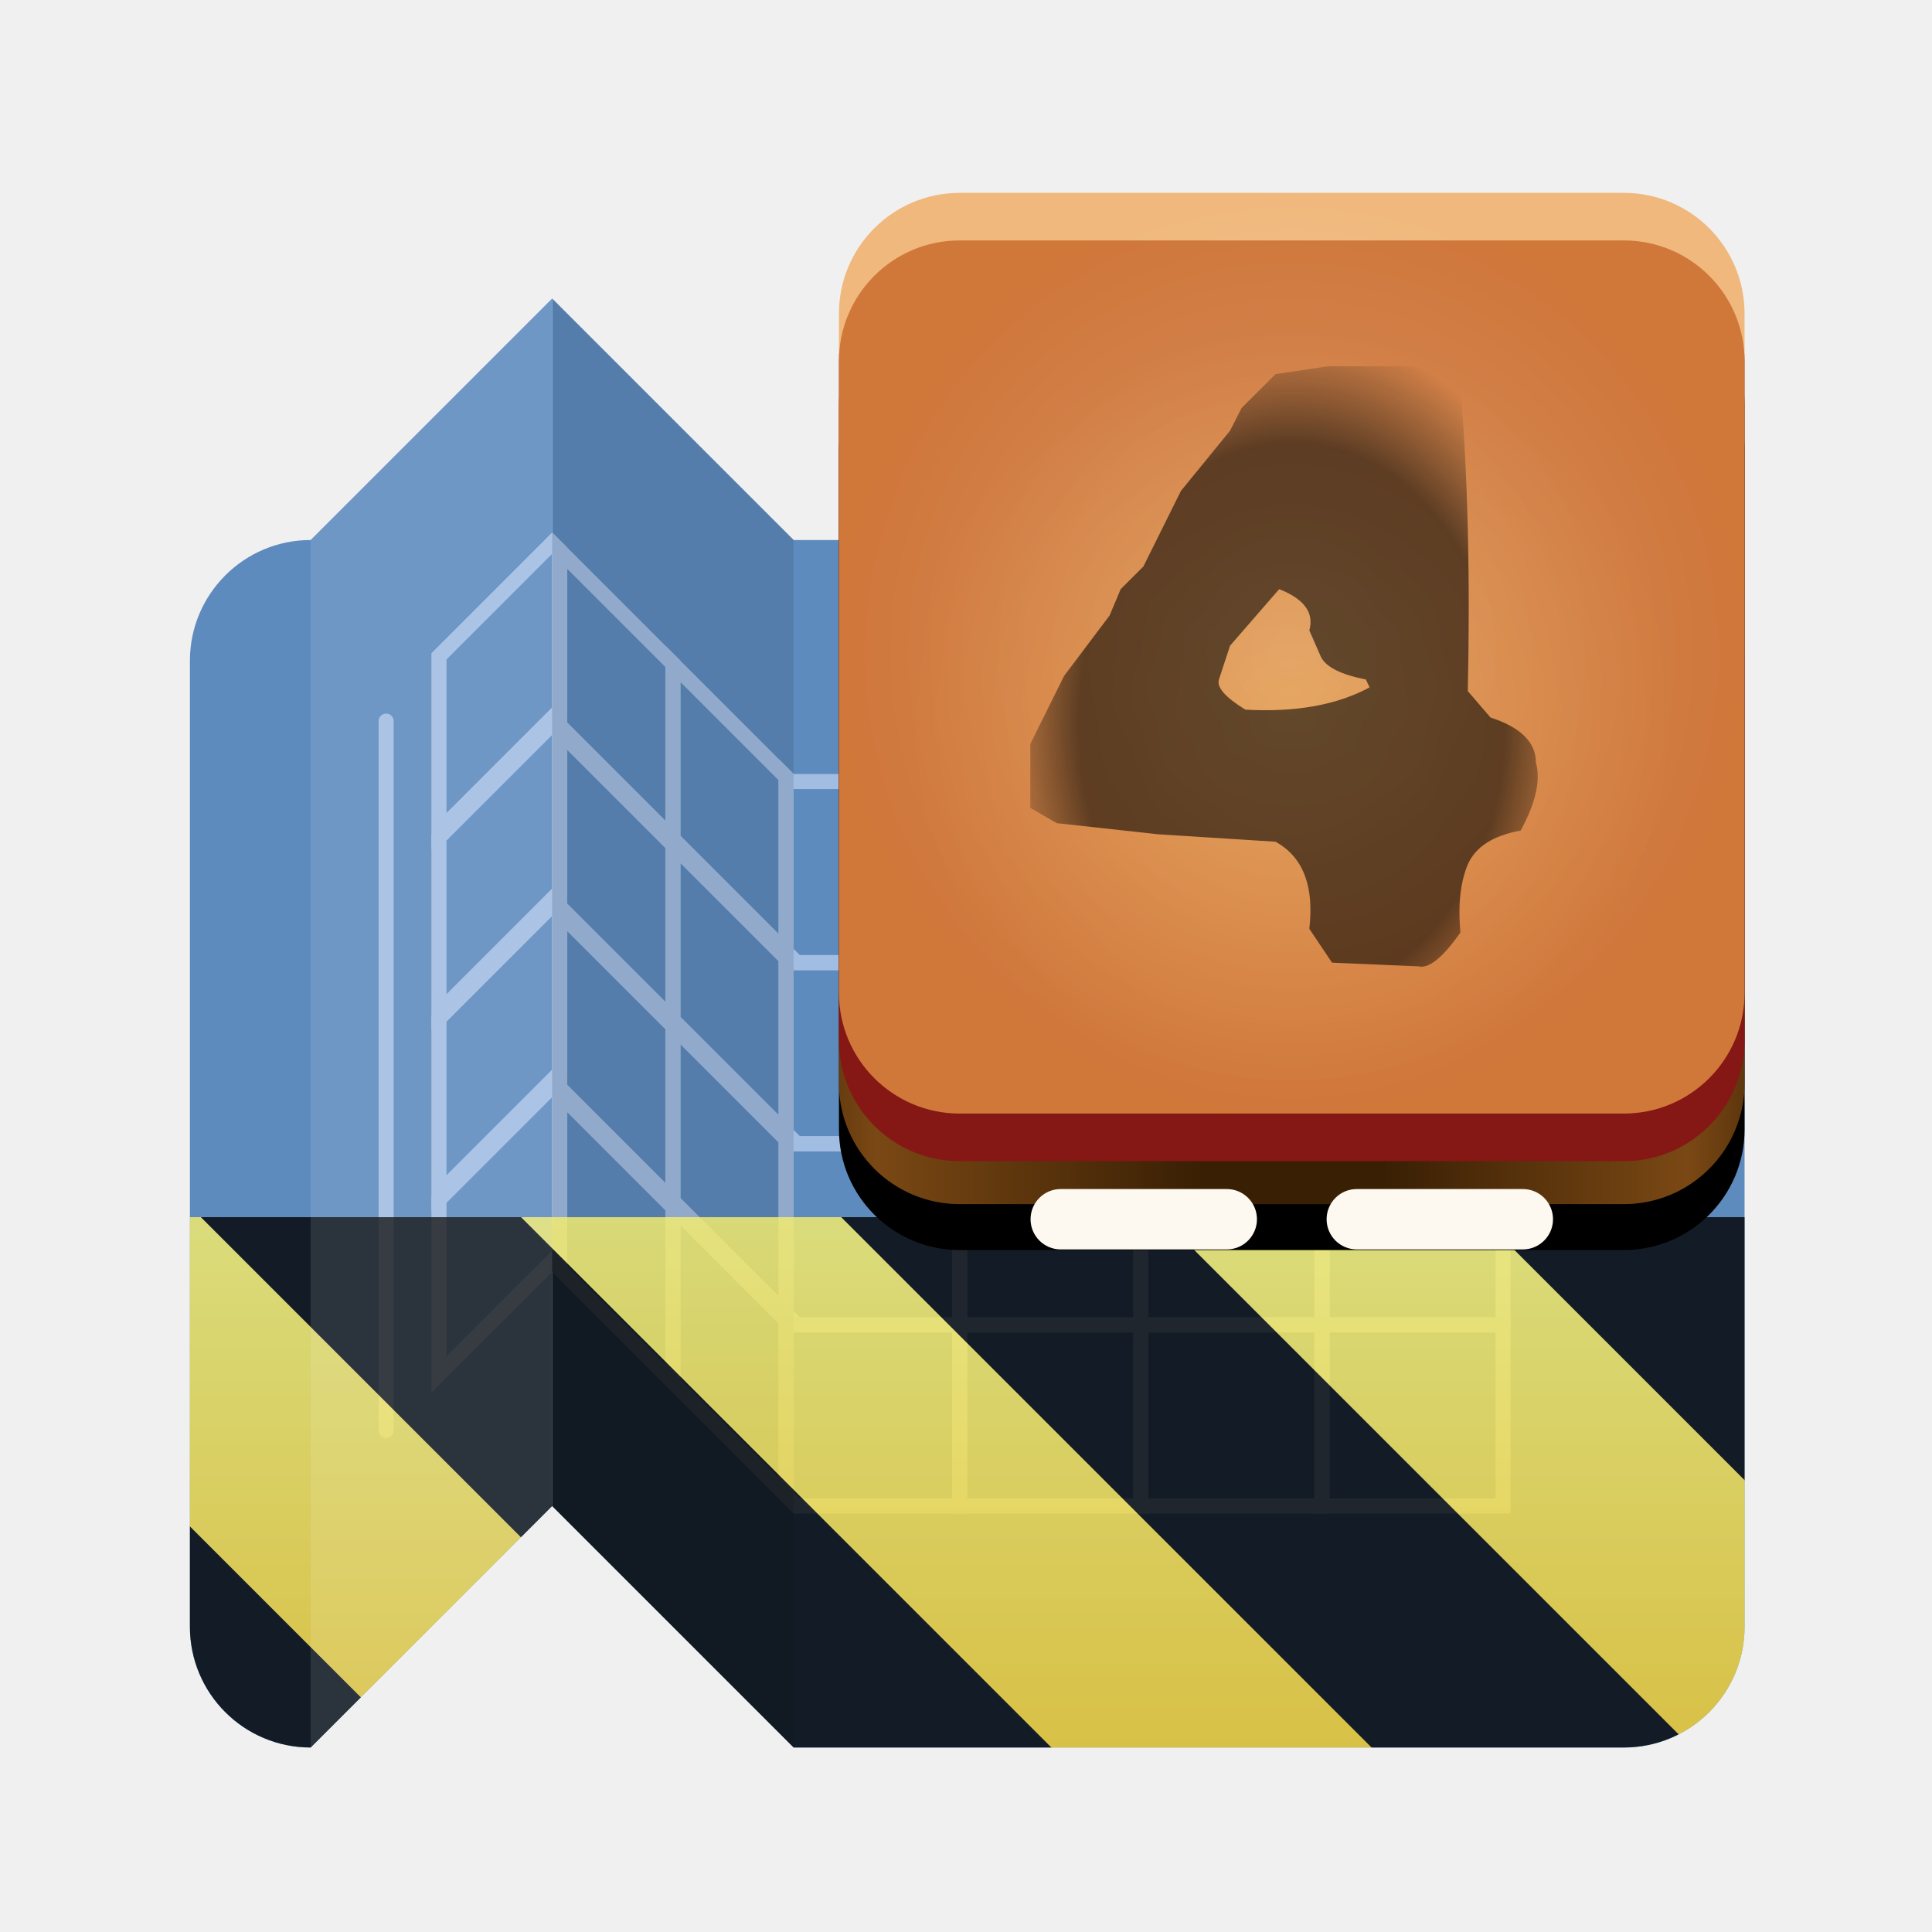
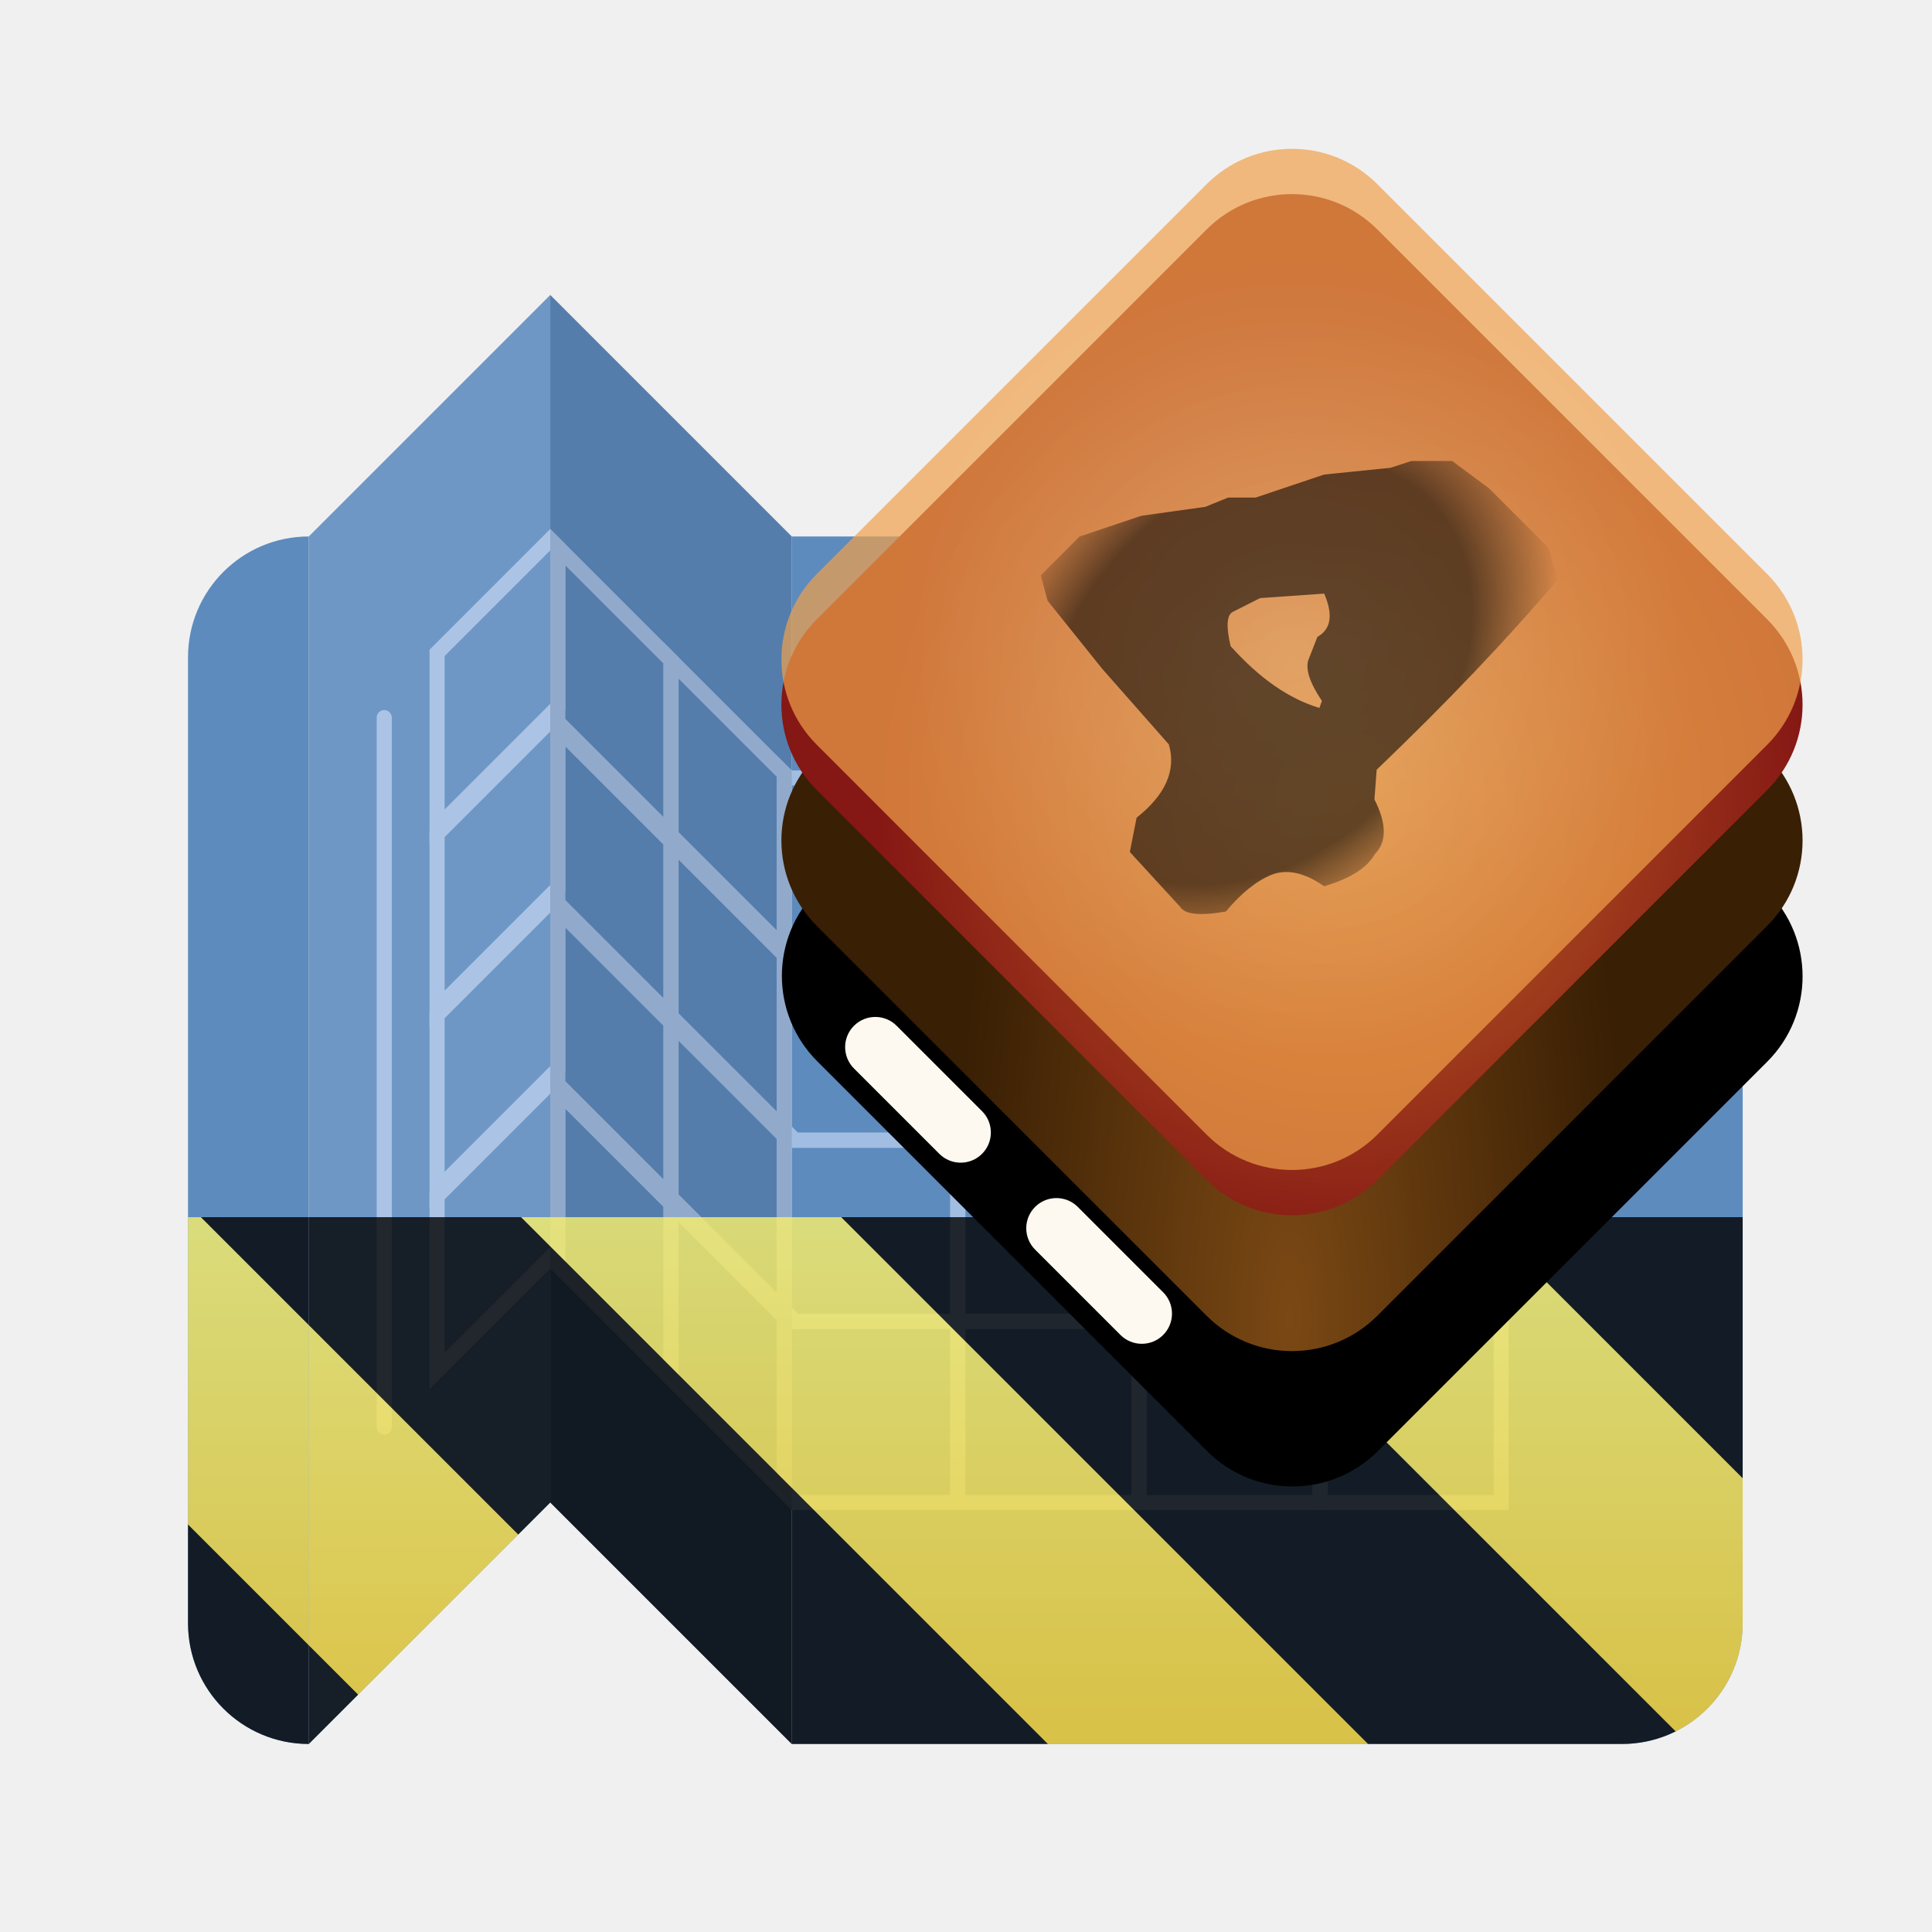
- <svg xmlns="http://www.w3.org/2000/svg" height="128px" viewBox="0 0 128 128" width="128px" version="1.1" id="svg105">
-   <defs id="defs105" />
+ <svg xmlns="http://www.w3.org/2000/svg" height="128px" viewBox="0 0 128 128" width="128px" version="1.1" id="svg101">
+   <defs id="defs101" />
  <filter id="a" height="1" width="1" x="0" y="0">
    <feColorMatrix color-interpolation-filters="sRGB" values="0 0 0 0 1 0 0 0 0 1 0 0 0 0 1 0 0 0 1 0" id="feColorMatrix1" />
  </filter>
-   <linearGradient id="b" gradientUnits="userSpaceOnUse" x1="49.238" x2="122.507" y1="79.778" y2="79.778">
-     <stop offset="0" stop-color="#391f04" id="stop1" />
-     <stop offset="0.12" stop-color="#7a4814" id="stop2" />
-     <stop offset="0.416" stop-color="#391f04" id="stop3" />
-     <stop offset="0.578" stop-color="#391f04" id="stop4" />
-     <stop offset="0.854" stop-color="#7a4814" id="stop5" />
-     <stop offset="0.974" stop-color="#391f04" id="stop6" />
-   </linearGradient>
-   <radialGradient id="c" cx="0" cy="0" gradientTransform="matrix(0 25.8077 -25.3846 0 85.58372 47.42465)" gradientUnits="userSpaceOnUse" r="1">
-     <stop offset="0" stop-color="#c06b27" id="stop7" />
-     <stop offset="1" stop-color="#851714" id="stop8" />
+   <radialGradient id="b" cx="0" cy="0" gradientTransform="matrix(-0 -69 22.3696 -0 85.45585 87.5454)" gradientUnits="userSpaceOnUse" r="1">
+     <stop offset="0" stop-color="#7a4814" id="stop1" />
+     <stop offset="1" stop-color="#391f04" id="stop2" />
  </radialGradient>
-   <radialGradient id="d" cx="0" cy="0" gradientTransform="matrix(0 30.5 -30 0 85.58372 43.27765)" gradientUnits="userSpaceOnUse" r="1">
-     <stop offset="0" stop-color="#f7c482" stop-opacity="0.698" id="stop9" />
-     <stop offset="1" stop-color="#f0a04b" stop-opacity="0.698" id="stop10" />
+   <radialGradient id="c" cx="0" cy="0" gradientTransform="matrix(-3.500222 31.00002 -31.00002 -3.500222 88.95582 53.04454)" gradientUnits="userSpaceOnUse" r="1">
+     <stop offset="0" stop-color="#c06b27" id="stop3" />
+     <stop offset="1" stop-color="#851714" id="stop4" />
  </radialGradient>
-   <radialGradient id="e" cx="0" cy="0" gradientTransform="matrix(0 26 -20 0 85.58372 47.77765)" gradientUnits="userSpaceOnUse" r="1">
-     <stop offset="0.707" stop-opacity="0.569" id="stop11" />
-     <stop offset="1" stop-opacity="0" id="stop12" />
+   <radialGradient id="d" cx="0" cy="0" gradientTransform="matrix(18.5711 18.5711 -18.5711 18.5711 85.59805 43.68709)" gradientUnits="userSpaceOnUse" r="1">
+     <stop offset="0" stop-color="#f7c482" stop-opacity="0.698" id="stop5" />
+     <stop offset="1" stop-color="#f0a04b" stop-opacity="0.698" id="stop6" />
+   </radialGradient>
+   <radialGradient id="e" cx="0" cy="0" gradientTransform="matrix(-15.9099 15.9099 -12.02082 -12.02082 83.38655 44.47569)" gradientUnits="userSpaceOnUse" r="1">
+     <stop offset="0.707" stop-opacity="0.569" id="stop7" />
+     <stop offset="1" stop-opacity="0" id="stop8" />
  </radialGradient>
  <clipPath id="f">
-     <rect height="128" width="128" id="rect12" />
+     <rect height="128" width="128" id="rect8" />
  </clipPath>
  <clipPath id="g">
-     <rect height="128" width="128" id="rect13" />
+     <rect height="128" width="128" id="rect9" />
  </clipPath>
  <mask id="h">
-     <g filter="url(#a)" id="g56">
-       <g clip-path="url(#g)" filter="url(#a)" id="g55">
-         <g clip-path="url(#f)" id="g54">
-           <path d="m 52.582 35.777 h 55 c 4.418 0 8 3.582 8 8 v 64 c 0 4.418 -3.582 8 -8 8 h -55 z m 0 0" fill="#5d8bbe" id="path13" />
-           <path d="m 36.582 19.777 l 16 16 v 80 l -16 -16 z m 0 0" fill="#5d8bbe" id="path14" />
-           <path d="m 36.582 19.777 l -16 16 v 80 l 16 -16 z m 0 0" fill="#5d8bbe" id="path15" />
-           <path d="m 12.582 43.777 c 0 -4.418 3.582 -8 8 -8 v 80 c -4.418 0 -8 -3.582 -8 -8 z m 0 0" fill="#5d8bbe" id="path16" />
-           <path d="m 82.998 83 h 12 v 12 h -12 z m 0 0" fill="none" stroke="#a1bde2" transform="matrix(1 0 0 1 4.58372 4.777651)" id="path17" />
-           <path d="m 82.998 71 h 12 v 12 h -12 z m 0 0" fill="none" stroke="#a1bde2" transform="matrix(1 0 0 1 4.58372 4.777651)" id="path18" />
-           <path d="m 82.998 59 h 12 v 12 h -12 z m 0 0" fill="none" stroke="#a1bde2" transform="matrix(1 0 0 1 4.58372 4.777651)" id="path19" />
-           <path d="m 82.998 47 h 12 v 12 h -12 z m 0 0" fill="none" stroke="#a1bde2" transform="matrix(1 0 0 1 4.58372 4.777651)" id="path20" />
-           <path d="m 70.998 83 h 12 v 12 h -12 z m 0 0" fill="none" stroke="#a1bde2" transform="matrix(1 0 0 1 4.58372 4.777651)" id="path21" />
-           <path d="m 70.998 71 h 12 v 12 h -12 z m 0 0" fill="none" stroke="#a1bde2" transform="matrix(1 0 0 1 4.58372 4.777651)" id="path22" />
-           <path d="m 70.998 59 h 12 v 12 h -12 z m 0 0" fill="none" stroke="#a1bde2" transform="matrix(1 0 0 1 4.58372 4.777651)" id="path23" />
-           <path d="m 70.998 47 h 12 v 12 h -12 z m 0 0" fill="none" stroke="#a1bde2" transform="matrix(1 0 0 1 4.58372 4.777651)" id="path24" />
-           <path d="m 58.998 83 h 12 v 12 h -12 z m 0 0" fill="none" stroke="#a1bde2" transform="matrix(1 0 0 1 4.58372 4.777651)" id="path25" />
-           <path d="m 58.998 71 h 12 v 12 h -12 z m 0 0" fill="none" stroke="#a1bde2" transform="matrix(1 0 0 1 4.58372 4.777651)" id="path26" />
-           <path d="m 58.998 59 h 12 v 12 h -12 z m 0 0" fill="none" stroke="#a1bde2" transform="matrix(1 0 0 1 4.58372 4.777651)" id="path27" />
-           <path d="m 58.998 47 h 12 v 12 h -12 z m 0 0" fill="none" stroke="#a1bde2" transform="matrix(1 0 0 1 4.58372 4.777651)" id="path28" />
-           <path d="m 47.647 82.855 l 0.145 0.145 h 11.207 v 12 h -10.793 l -0.707 -0.707 v -11.586 z m 0 0" fill="none" stroke="#a1bde2" transform="matrix(1 0 0 1 4.58372 4.777651)" id="path29" />
-           <path d="m 39.998 86.793 v -11.586 l 7.5 7.5 v 11.586 z m 0 0" fill="none" stroke="#a1bde2" transform="matrix(1 0 0 1 4.58372 4.777651)" id="path30" />
-           <path d="m 32.498 79.293 v -11.586 l 7.5 7.5 v 11.586 z m 0 0" fill="none" stroke="#a1bde2" transform="matrix(1 0 0 1 4.58372 4.777651)" id="path31" />
-           <path d="m 24.498 74.707 l 7.5 -7.5 l 0.5 0.5 v 10.586 l -8 8 z m 0 0" fill="none" stroke="#a1bde2" transform="matrix(1 0 0 1 4.58372 4.777651)" id="path32" />
-           <path d="m 47.647 70.855 l 0.145 0.145 h 11.207 v 12 h -10.793 l -0.707 -0.707 v -11.586 z m 0 0" fill="none" stroke="#a1bde2" transform="matrix(1 0 0 1 4.58372 4.777651)" id="path33" />
-           <path d="m 39.998 74.793 v -11.586 l 7.5 7.5 v 11.586 z m 0 0" fill="none" stroke="#a1bde2" transform="matrix(1 0 0 1 4.58372 4.777651)" id="path34" />
-           <path d="m 32.498 67.293 v -11.586 l 7.5 7.5 v 11.586 z m 0 0" fill="none" stroke="#a1bde2" transform="matrix(1 0 0 1 4.58372 4.777651)" id="path35" />
-           <path d="m 24.498 62.707 l 7.5 -7.5 l 0.5 0.5 v 10.586 l -8 8 z m 0 0" fill="none" stroke="#a1bde2" transform="matrix(1 0 0 1 4.58372 4.777651)" id="path36" />
-           <path d="m 47.647 58.855 l 0.145 0.145 h 11.207 v 12 h -10.793 l -0.707 -0.707 v -11.586 z m 0 0" fill="none" stroke="#a1bde2" transform="matrix(1 0 0 1 4.58372 4.777651)" id="path37" />
-           <path d="m 39.998 62.793 v -11.586 l 7.5 7.5 v 11.586 z m 0 0" fill="none" stroke="#a1bde2" transform="matrix(1 0 0 1 4.58372 4.777651)" id="path38" />
-           <path d="m 32.498 55.293 v -11.586 l 7.5 7.5 v 11.586 z m 0 0" fill="none" stroke="#a1bde2" transform="matrix(1 0 0 1 4.58372 4.777651)" id="path39" />
-           <path d="m 24.498 50.707 l 7.5 -7.5 l 0.5 0.5 v 10.586 l -8 8 z m 0 0" fill="none" stroke="#a1bde2" transform="matrix(1 0 0 1 4.58372 4.777651)" id="path40" />
-           <path d="m 47.647 46.855 l 0.145 0.145 h 11.207 v 12 h -10.793 l -0.707 -0.707 v -11.586 z m 0 0" fill="none" stroke="#a1bde2" transform="matrix(1 0 0 1 4.58372 4.777651)" id="path41" />
-           <path d="m 39.998 50.793 v -11.586 l 7.5 7.5 v 11.586 z m 0 0" fill="none" stroke="#a1bde2" transform="matrix(1 0 0 1 4.58372 4.777651)" id="path42" />
-           <path d="m 32.498 43.293 v -11.586 l 7.5 7.5 v 11.586 z m 0 0" fill="none" stroke="#a1bde2" transform="matrix(1 0 0 1 4.58372 4.777651)" id="path43" />
-           <path d="m 24.498 38.707 l 7.5 -7.5 l 0.5 0.5 v 10.586 l -8 8 z m 0 0" fill="none" stroke="#a1bde2" transform="matrix(1 0 0 1 4.58372 4.777651)" id="path44" />
-           <path d="m 20.998 90 v -47" fill="none" stroke="#a1bde2" stroke-linecap="round" transform="matrix(1 0 0 1 4.58372 4.777651)" id="path45" />
-           <path d="m 36.582 19.777 l 16 16 v 80 l -16 -16 z m 0 0" fill-opacity="0.102" id="path46" />
-           <path d="m 36.582 19.777 l -16 16 v 80 l 16 -16 z m 0 0" fill="#ffffff" fill-opacity="0.102" id="path47" />
-           <path d="m 63.582 21.777 h 44 c 4.422 0 8 3.582 8 8 v 45.043 c 0 4.418 -3.578 8 -8 8 h -44 c -4.418 0 -8 -3.582 -8 -8 v -45.043 c 0 -4.418 3.582 -8 8 -8 z m 0 0" id="path48" />
-           <path d="m 63.582 18.777 h 44 c 4.422 0 8 3.582 8 8 v 45 c 0 4.418 -3.578 8 -8 8 h -44 c -4.418 0 -8 -3.582 -8 -8 v -45 c 0 -4.418 3.582 -8 8 -8 z m 0 0" fill="url(#b)" id="path49" />
-           <path d="m 63.582 15.93 h 44 c 4.422 0 8 3.582 8 8 v 45 c 0 4.418 -3.578 8 -8 8 h -44 c -4.418 0 -8 -3.582 -8 -8 v -45 c 0 -4.418 3.582 -8 8 -8 z m 0 0" fill="url(#c)" id="path50" />
-           <path d="m 63.582 12.777 h 44 c 4.422 0 8 3.582 8 8 v 45 c 0 4.418 -3.578 8 -8 8 h -44 c -4.418 0 -8 -3.582 -8 -8 v -45 c 0 -4.418 3.582 -8 8 -8 z m 0 0" fill="url(#d)" id="path51" />
-           <path d="m 70.277 78.777 h 11 c 1.102 0 2 0.895 2 2 c 0 1.105 -0.898 2 -2 2 h -11 c -1.105 0 -2 -0.895 -2 -2 c 0 -1.105 0.895 -2 2 -2 z m 0 0" fill="#fdf9f0" id="path52" />
-           <path d="m 89.891 78.777 h 11 c 1.105 0 2 0.895 2 2 c 0 1.105 -0.895 2 -2 2 h -11 c -1.105 0 -2 -0.895 -2 -2 c 0 -1.105 0.895 -2 2 -2 z m 0 0" fill="#fdf9f0" id="path53" />
-           <path d="m 80.758 45.02 c -0.164 0.512 0.422 1.176 1.75 1.996 c 3.336 0.184 6.082 -0.309 8.23 -1.477 l -0.246 -0.52 c -1.656 -0.328 -2.652 -0.828 -2.98 -1.504 l -0.766 -1.75 c 0.328 -1.168 -0.336 -2.078 -1.996 -2.734 l -3.254 3.746 z m 7.246 -20.754 h 6.508 l 2.242 1.258 c 0.492 5.996 0.656 12.75 0.492 20.262 l 1.504 1.75 c 2.008 0.656 3.008 1.648 3.008 2.98 c 0.328 1.168 -0.008 2.672 -1.012 4.512 c -1.82 0.328 -2.988 1.074 -3.5 2.242 c -0.492 1.168 -0.656 2.672 -0.492 4.512 c -1.164 1.66 -2.086 2.406 -2.762 2.242 l -5.742 -0.246 l -1.504 -2.242 c 0.328 -2.844 -0.418 -4.766 -2.242 -5.77 l -7.766 -0.492 l -6.727 -0.738 l -1.75 -1.012 v -4.238 l 2.242 -4.512 l 3.008 -3.992 l 0.738 -1.75 l 1.504 -1.504 l 2.488 -5.004 l 3.254 -3.992 l 0.766 -1.504 l 2.242 -2.242 z m 0 0" fill="url(#e)" id="path54" />
+     <g filter="url(#a)" id="g52">
+       <g clip-path="url(#g)" filter="url(#a)" id="g51">
+         <g clip-path="url(#f)" id="g50">
+           <path d="m 52.457 35.543 h 55 c 4.418 0 8 3.582 8 8 v 64 c 0 4.418 -3.582 8 -8 8 h -55 z m 0 0" fill="#5d8bbe" id="path9" />
+           <path d="m 36.457 19.543 l 16 16 v 80 l -16 -16 z m 0 0" fill="#5d8bbe" id="path10" />
+           <path d="m 36.457 19.543 l -16 16 v 80 l 16 -16 z m 0 0" fill="#5d8bbe" id="path11" />
+           <path d="m 12.457 43.543 c 0 -4.418 3.582 -8 8 -8 v 80 c -4.418 0 -8 -3.582 -8 -8 z m 0 0" fill="#5d8bbe" id="path12" />
+           <path d="m 83.001 82.998 h 12 v 12 h -12 z m 0 0" fill="none" stroke="#a1bde2" transform="matrix(1 0 0 1 4.455851 4.544889)" id="path13" />
+           <path d="m 83.001 70.998 h 12 v 12 h -12 z m 0 0" fill="none" stroke="#a1bde2" transform="matrix(1 0 0 1 4.455851 4.544889)" id="path14" />
+           <path d="m 83.001 58.998 h 12 v 12 h -12 z m 0 0" fill="none" stroke="#a1bde2" transform="matrix(1 0 0 1 4.455851 4.544889)" id="path15" />
+           <path d="m 83.001 46.998 h 12 v 12 h -12 z m 0 0" fill="none" stroke="#a1bde2" transform="matrix(1 0 0 1 4.455851 4.544889)" id="path16" />
+           <path d="m 71.001 82.998 h 12 v 12 h -12 z m 0 0" fill="none" stroke="#a1bde2" transform="matrix(1 0 0 1 4.455851 4.544889)" id="path17" />
+           <path d="m 71.001 70.998 h 12 v 12 h -12 z m 0 0" fill="none" stroke="#a1bde2" transform="matrix(1 0 0 1 4.455851 4.544889)" id="path18" />
+           <path d="m 71.001 58.998 h 12 v 12 h -12 z m 0 0" fill="none" stroke="#a1bde2" transform="matrix(1 0 0 1 4.455851 4.544889)" id="path19" />
+           <path d="m 71.001 46.998 h 12 v 12 h -12 z m 0 0" fill="none" stroke="#a1bde2" transform="matrix(1 0 0 1 4.455851 4.544889)" id="path20" />
+           <path d="m 59.001 82.998 h 12 v 12 h -12 z m 0 0" fill="none" stroke="#a1bde2" transform="matrix(1 0 0 1 4.455851 4.544889)" id="path21" />
+           <path d="m 59.001 70.998 h 12 v 12 h -12 z m 0 0" fill="none" stroke="#a1bde2" transform="matrix(1 0 0 1 4.455851 4.544889)" id="path22" />
+           <path d="m 59.001 58.998 h 12 v 12 h -12 z m 0 0" fill="none" stroke="#a1bde2" transform="matrix(1 0 0 1 4.455851 4.544889)" id="path23" />
+           <path d="m 59.001 46.998 h 12 v 12 h -12 z m 0 0" fill="none" stroke="#a1bde2" transform="matrix(1 0 0 1 4.455851 4.544889)" id="path24" />
+           <path d="m 47.646 82.854 l 0.148 0.145 h 11.207 v 12 h -10.793 l -0.707 -0.707 v -11.582 z m 0 0" fill="none" stroke="#a1bde2" transform="matrix(1 0 0 1 4.455851 4.544889)" id="path25" />
+           <path d="m 40.001 86.791 v -11.582 l 7.5 7.5 v 11.582 z m 0 0" fill="none" stroke="#a1bde2" transform="matrix(1 0 0 1 4.455851 4.544889)" id="path26" />
+           <path d="m 32.501 79.291 v -11.582 l 7.5 7.5 v 11.582 z m 0 0" fill="none" stroke="#a1bde2" transform="matrix(1 0 0 1 4.455851 4.544889)" id="path27" />
+           <path d="m 32.001 67.209 l 0.5 0.5 v 10.582 l -8 8 v -11.582 z m 0 0" fill="none" stroke="#a1bde2" transform="matrix(1 0 0 1 4.455851 4.544889)" id="path28" />
+           <path d="m 47.646 70.854 l 0.148 0.145 h 11.207 v 12 h -10.793 l -0.707 -0.707 v -11.582 z m 0 0" fill="none" stroke="#a1bde2" transform="matrix(1 0 0 1 4.455851 4.544889)" id="path29" />
+           <path d="m 40.001 74.791 v -11.582 l 7.5 7.5 v 11.582 z m 0 0" fill="none" stroke="#a1bde2" transform="matrix(1 0 0 1 4.455851 4.544889)" id="path30" />
+           <path d="m 32.501 67.291 v -11.582 l 7.5 7.5 v 11.582 z m 0 0" fill="none" stroke="#a1bde2" transform="matrix(1 0 0 1 4.455851 4.544889)" id="path31" />
+           <path d="m 32.001 55.209 l 0.5 0.5 v 10.582 l -8 8 v -11.582 z m 0 0" fill="none" stroke="#a1bde2" transform="matrix(1 0 0 1 4.455851 4.544889)" id="path32" />
+           <path d="m 47.646 58.854 l 0.148 0.145 h 11.207 v 12 h -10.793 l -0.707 -0.707 v -11.582 z m 0 0" fill="none" stroke="#a1bde2" transform="matrix(1 0 0 1 4.455851 4.544889)" id="path33" />
+           <path d="m 40.001 62.791 v -11.582 l 7.5 7.5 v 11.582 z m 0 0" fill="none" stroke="#a1bde2" transform="matrix(1 0 0 1 4.455851 4.544889)" id="path34" />
+           <path d="m 32.501 55.291 v -11.582 l 7.5 7.5 v 11.582 z m 0 0" fill="none" stroke="#a1bde2" transform="matrix(1 0 0 1 4.455851 4.544889)" id="path35" />
+           <path d="m 32.001 43.209 l 0.5 0.5 v 10.582 l -8 8 v -11.582 z m 0 0" fill="none" stroke="#a1bde2" transform="matrix(1 0 0 1 4.455851 4.544889)" id="path36" />
+           <path d="m 47.646 46.854 l 0.148 0.145 h 11.207 v 12 h -10.793 l -0.707 -0.707 v -11.582 z m 0 0" fill="none" stroke="#a1bde2" transform="matrix(1 0 0 1 4.455851 4.544889)" id="path37" />
+           <path d="m 40.001 50.791 v -11.582 l 7.5 7.5 v 11.582 z m 0 0" fill="none" stroke="#a1bde2" transform="matrix(1 0 0 1 4.455851 4.544889)" id="path38" />
+           <path d="m 32.501 43.291 v -11.582 l 7.5 7.5 v 11.582 z m 0 0" fill="none" stroke="#a1bde2" transform="matrix(1 0 0 1 4.455851 4.544889)" id="path39" />
+           <path d="m 32.001 31.209 l 0.5 0.5 v 10.582 l -8 8 v -11.582 z m 0 0" fill="none" stroke="#a1bde2" transform="matrix(1 0 0 1 4.455851 4.544889)" id="path40" />
+           <path d="m 21.001 89.998 v -47" fill="none" stroke="#a1bde2" stroke-linecap="round" transform="matrix(1 0 0 1 4.455851 4.544889)" id="path41" />
+           <path d="m 36.457 19.543 l 16 16 v 80 l -16 -16 z m 0 0" fill-opacity="0.102" id="path42" />
+           <path d="m 36.457 19.543 l -16 16 v 80 l 16 -16 z m 0 0" fill="#ffffff" fill-opacity="0.102" id="path43" />
+           <path d="m 54.145 59 l 25.797 -25.797 c 3.125 -3.125 8.188 -3.125 11.312 0 l 25.828 25.828 c 3.125 3.125 3.125 8.188 0 11.312 l -25.797 25.797 c -3.125 3.125 -8.191 3.125 -11.312 0 l -25.828 -25.828 c -3.125 -3.121 -3.125 -8.188 0 -11.312 z m 0 0" id="path44" />
+           <path d="m 54.113 50.031 l 25.828 -25.828 c 3.125 -3.125 8.188 -3.125 11.312 0 l 25.828 25.828 c 3.125 3.125 3.125 8.188 0 11.312 l -25.828 25.828 c -3.125 3.125 -8.188 3.125 -11.312 0 l -25.828 -25.828 c -3.125 -3.125 -3.125 -8.188 0 -11.312 z m 0 0" fill="url(#b)" id="path45" />
+           <path d="m 54.113 41.031 l 25.828 -25.828 c 3.125 -3.125 8.188 -3.125 11.312 0 l 25.828 25.828 c 3.125 3.125 3.125 8.188 0 11.312 l -25.828 25.828 c -3.125 3.125 -8.188 3.125 -11.312 0 l -25.828 -25.828 c -3.125 -3.125 -3.125 -8.188 0 -11.312 z m 0 0" fill="url(#c)" id="path46" />
+           <path d="m 54.113 38.031 l 25.828 -25.828 c 3.125 -3.125 8.188 -3.125 11.312 0 l 25.828 25.828 c 3.125 3.125 3.125 8.188 0 11.312 l -25.828 25.828 c -3.125 3.125 -8.188 3.125 -11.312 0 l -25.828 -25.828 c -3.125 -3.125 -3.125 -8.188 0 -11.312 z m 0 0" fill="url(#d)" id="path47" />
+           <path d="m 81.68 40.535 c -0.41 0.211 -0.457 0.969 -0.148 2.273 c 1.91 2.133 3.871 3.496 5.883 4.094 l 0.164 -0.465 c -0.805 -1.203 -1.102 -2.109 -0.895 -2.719 l 0.598 -1.523 c 0.906 -0.508 1.055 -1.465 0.449 -2.867 l -4.246 0.297 z m 16.969 -8.184 l 3.945 3.941 l 0.598 2.121 c -3.336 3.934 -7.332 8.129 -11.984 12.582 l -0.148 1.969 c 0.82 1.613 0.824 2.824 0.02 3.633 c -0.512 0.906 -1.625 1.613 -3.348 2.121 c -1.305 -0.906 -2.465 -1.16 -3.48 -0.766 c -1.008 0.41 -2.02 1.223 -3.035 2.438 c -1.711 0.301 -2.723 0.195 -3.031 -0.312 l -3.332 -3.633 l 0.449 -2.27 c 1.922 -1.523 2.633 -3.145 2.137 -4.855 l -4.41 -5.004 l -3.629 -4.523 l -0.445 -1.676 l 2.566 -2.57 l 4.094 -1.375 l 4.242 -0.594 l 1.508 -0.613 h 1.824 l 4.543 -1.527 l 4.391 -0.445 l 1.375 -0.449 h 2.719 z m 0 0" fill="url(#e)" id="path48" />
+           <path d="m 59.406 67.961 l 5.656 5.656 c 0.781 0.781 0.781 2.047 0 2.828 s -2.047 0.781 -2.828 0 l -5.656 -5.656 c -0.781 -0.781 -0.781 -2.051 0 -2.828 c 0.781 -0.781 2.047 -0.781 2.828 0 z m 0 0" fill="#fdf9f0" id="path49" />
+           <path d="m 71.406 79.961 l 5.656 5.656 c 0.781 0.781 0.781 2.047 0 2.828 s -2.047 0.781 -2.828 0 l -5.656 -5.656 c -0.781 -0.781 -0.781 -2.051 0 -2.828 c 0.781 -0.781 2.047 -0.781 2.828 0 z m 0 0" fill="#fdf9f0" id="path50" />
        </g>
      </g>
    </g>
  </mask>
  <mask id="i">
-     <g filter="url(#a)" id="g57">
-       <rect fill-opacity="0.8" height="184.32" width="184.32" x="-28.16" y="-28.16" id="rect56" />
+     <g filter="url(#a)" id="g53">
+       <rect fill-opacity="0.8" height="184.32" width="184.32" x="-28.16" y="-28.16" id="rect52" />
    </g>
  </mask>
  <linearGradient id="j" gradientTransform="matrix(0 0.37 -0.98462 0 295.385 -30.36)" gradientUnits="userSpaceOnUse" x1="300" x2="428" y1="235" y2="235">
-     <stop offset="0" stop-color="#f9f06b" id="stop57" />
-     <stop offset="1" stop-color="#f5c211" id="stop58" />
+     <stop offset="0" stop-color="#f9f06b" id="stop53" />
+     <stop offset="1" stop-color="#f5c211" id="stop54" />
  </linearGradient>
  <clipPath id="k">
-     <rect height="128" width="128" id="rect58" />
+     <rect height="128" width="128" id="rect54" />
  </clipPath>
  <clipPath id="l">
-     <rect height="128" width="128" id="rect59" />
+     <rect height="128" width="128" id="rect55" />
  </clipPath>
-   <path d="m 52.582 35.777 h 55 c 4.418 0 8 3.582 8 8 v 64 c 0 4.418 -3.582 8 -8 8 h -55 z m 0 0" fill="#5d8bbe" id="path59" />
-   <path d="m 36.582 19.777 l 16 16 v 80 l -16 -16 z m 0 0" fill="#5d8bbe" id="path60" />
-   <path d="m 36.582 19.777 l -16 16 v 80 l 16 -16 z m 0 0" fill="#5d8bbe" id="path61" />
-   <path d="m 12.582 43.777 c 0 -4.418 3.582 -8 8 -8 v 80 c -4.418 0 -8 -3.582 -8 -8 z m 0 0" fill="#5d8bbe" id="path62" />
-   <g fill="none" stroke="#a1bde2" id="g91">
-     <path d="m 87.582 87.777 h 12 v 12 h -12 z m 0 0" id="path63" />
-     <path d="m 87.582 75.777 h 12 v 12 h -12 z m 0 0" id="path64" />
-     <path d="m 87.582 63.777 h 12 v 12 h -12 z m 0 0" id="path65" />
-     <path d="m 87.582 51.777 h 12 v 12 h -12 z m 0 0" id="path66" />
-     <path d="m 75.582 87.777 h 12 v 12 h -12 z m 0 0" id="path67" />
-     <path d="m 75.582 75.777 h 12 v 12 h -12 z m 0 0" id="path68" />
-     <path d="m 75.582 63.777 h 12 v 12 h -12 z m 0 0" id="path69" />
-     <path d="m 75.582 51.777 h 12 v 12 h -12 z m 0 0" id="path70" />
-     <path d="m 63.582 87.777 h 12 v 12 h -12 z m 0 0" id="path71" />
-     <path d="m 63.582 75.777 h 12 v 12 h -12 z m 0 0" id="path72" />
-     <path d="m 63.582 63.777 h 12 v 12 h -12 z m 0 0" id="path73" />
-     <path d="m 63.582 51.777 h 12 v 12 h -12 z m 0 0" id="path74" />
-     <path d="m 52.23 87.633 l 0.145 0.145 h 11.207 v 12 h -10.793 l -0.707 -0.707 v -11.586 z m 0 0" id="path75" />
-     <path d="m 44.582 91.57 v -11.586 l 7.5 7.5 v 11.586 z m 0 0" id="path76" />
-     <path d="m 37.082 84.07 v -11.586 l 7.5 7.5 v 11.586 z m 0 0" id="path77" />
-     <path d="m 29.082 79.484 l 7.5 -7.5 l 0.5 0.5 v 10.586 l -8 8 z m 0 0" id="path78" />
-     <path d="m 52.23 75.633 l 0.145 0.145 h 11.207 v 12 h -10.793 l -0.707 -0.707 v -11.586 z m 0 0" id="path79" />
-     <path d="m 44.582 79.57 v -11.586 l 7.5 7.5 v 11.586 z m 0 0" id="path80" />
-     <path d="m 37.082 72.07 v -11.586 l 7.5 7.5 v 11.586 z m 0 0" id="path81" />
-     <path d="m 29.082 67.484 l 7.5 -7.5 l 0.5 0.5 v 10.586 l -8 8 z m 0 0" id="path82" />
-     <path d="m 52.23 63.633 l 0.145 0.145 h 11.207 v 12 h -10.793 l -0.707 -0.707 v -11.586 z m 0 0" id="path83" />
-     <path d="m 44.582 67.57 v -11.586 l 7.5 7.5 v 11.586 z m 0 0" id="path84" />
-     <path d="m 37.082 60.07 v -11.586 l 7.5 7.5 v 11.586 z m 0 0" id="path85" />
-     <path d="m 29.082 55.484 l 7.5 -7.5 l 0.5 0.5 v 10.586 l -8 8 z m 0 0" id="path86" />
-     <path d="m 52.23 51.633 l 0.145 0.145 h 11.207 v 12 h -10.793 l -0.707 -0.707 v -11.586 z m 0 0" id="path87" />
-     <path d="m 44.582 55.57 v -11.586 l 7.5 7.5 v 11.586 z m 0 0" id="path88" />
-     <path d="m 37.082 48.07 v -11.586 l 7.5 7.5 v 11.586 z m 0 0" id="path89" />
-     <path d="m 29.082 43.484 l 7.5 -7.5 l 0.5 0.5 v 10.586 l -8 8 z m 0 0" id="path90" />
-     <path d="m 25.582 94.777 v -47" stroke-linecap="round" id="path91" />
+   <path d="m 52.457 35.543 h 55 c 4.418 0 8 3.582 8 8 v 64 c 0 4.418 -3.582 8 -8 8 h -55 z m 0 0" fill="#5d8bbe" id="path55" />
+   <path d="m 36.457 19.543 l 16 16 v 80 l -16 -16 z m 0 0" fill="#5d8bbe" id="path56" />
+   <path d="m 36.457 19.543 l -16 16 v 80 l 16 -16 z m 0 0" fill="#5d8bbe" id="path57" />
+   <path d="m 12.457 43.543 c 0 -4.418 3.582 -8 8 -8 v 80 c -4.418 0 -8 -3.582 -8 -8 z m 0 0" fill="#5d8bbe" id="path58" />
+   <g fill="none" stroke="#a1bde2" id="g87">
+     <path d="m 87.457 87.543 h 12 v 12 h -12 z m 0 0" id="path59" />
+     <path d="m 87.457 75.543 h 12 v 12 h -12 z m 0 0" id="path60" />
+     <path d="m 87.457 63.543 h 12 v 12 h -12 z m 0 0" id="path61" />
+     <path d="m 87.457 51.543 h 12 v 12 h -12 z m 0 0" id="path62" />
+     <path d="m 75.457 87.543 h 12 v 12 h -12 z m 0 0" id="path63" />
+     <path d="m 75.457 75.543 h 12 v 12 h -12 z m 0 0" id="path64" />
+     <path d="m 75.457 63.543 h 12 v 12 h -12 z m 0 0" id="path65" />
+     <path d="m 75.457 51.543 h 12 v 12 h -12 z m 0 0" id="path66" />
+     <path d="m 63.457 87.543 h 12 v 12 h -12 z m 0 0" id="path67" />
+     <path d="m 63.457 75.543 h 12 v 12 h -12 z m 0 0" id="path68" />
+     <path d="m 63.457 63.543 h 12 v 12 h -12 z m 0 0" id="path69" />
+     <path d="m 63.457 51.543 h 12 v 12 h -12 z m 0 0" id="path70" />
+     <path d="m 52.102 87.398 l 0.148 0.145 h 11.207 v 12 h -10.793 l -0.707 -0.707 v -11.582 z m 0 0" id="path71" />
+     <path d="m 44.457 91.336 v -11.582 l 7.5 7.5 v 11.582 z m 0 0" id="path72" />
+     <path d="m 36.957 83.836 v -11.582 l 7.5 7.5 v 11.582 z m 0 0" id="path73" />
+     <path d="m 36.457 71.754 l 0.5 0.5 v 10.582 l -8 8 v -11.582 z m 0 0" id="path74" />
+     <path d="m 52.102 75.398 l 0.148 0.145 h 11.207 v 12 h -10.793 l -0.707 -0.707 v -11.582 z m 0 0" id="path75" />
+     <path d="m 44.457 79.336 v -11.582 l 7.5 7.5 v 11.582 z m 0 0" id="path76" />
+     <path d="m 36.957 71.836 v -11.582 l 7.5 7.5 v 11.582 z m 0 0" id="path77" />
+     <path d="m 36.457 59.754 l 0.5 0.5 v 10.582 l -8 8 v -11.582 z m 0 0" id="path78" />
+     <path d="m 52.102 63.398 l 0.148 0.145 h 11.207 v 12 h -10.793 l -0.707 -0.707 v -11.582 z m 0 0" id="path79" />
+     <path d="m 44.457 67.336 v -11.582 l 7.5 7.5 v 11.582 z m 0 0" id="path80" />
+     <path d="m 36.957 59.836 v -11.582 l 7.5 7.5 v 11.582 z m 0 0" id="path81" />
+     <path d="m 36.457 47.754 l 0.5 0.5 v 10.582 l -8 8 v -11.582 z m 0 0" id="path82" />
+     <path d="m 52.102 51.398 l 0.148 0.145 h 11.207 v 12 h -10.793 l -0.707 -0.707 v -11.582 z m 0 0" id="path83" />
+     <path d="m 44.457 55.336 v -11.582 l 7.5 7.5 v 11.582 z m 0 0" id="path84" />
+     <path d="m 36.957 47.836 v -11.582 l 7.5 7.5 v 11.582 z m 0 0" id="path85" />
+     <path d="m 36.457 35.754 l 0.5 0.5 v 10.582 l -8 8 v -11.582 z m 0 0" id="path86" />
+     <path d="m 25.457 94.543 v -47" stroke-linecap="round" id="path87" />
  </g>
-   <path d="m 36.582 19.777 l 16 16 v 80 l -16 -16 z m 0 0" fill-opacity="0.102" id="path92" />
-   <g mask="url(#h)" id="g105">
-     <g clip-path="url(#l)" id="g104">
-       <g mask="url(#i)" id="g103">
-         <g clip-path="url(#k)" id="g102">
-           <path d="m 128 80.641 v 47.359 h -128 v -47.359 z m 0 0" fill="url(#j)" id="path101" />
-           <path d="m 13.309 80.641 l 47.355 47.359 h 21.215 l -47.359 -47.359 z m 42.422 0 l 47.363 47.359 h 21.215 l -47.363 -47.359 z m 42.43 0 l 29.84 29.84 v -21.211 l -8.629 -8.629 z m -98.16 7.906 v 21.215 l 18.238 18.238 h 21.215 z m 0 0" id="path102" />
+   <path d="m 36.457 19.543 l 16 16 v 80 l -16 -16 z m 0 0" fill-opacity="0.102" id="path88" />
+   <path d="m 36.457 19.543 l -16 16 v 80 l 16 -16 z m 0 0" fill="#ffffff" fill-opacity="0.102" id="path89" />
+   <g mask="url(#h)" id="g101">
+     <g clip-path="url(#l)" id="g100">
+       <g mask="url(#i)" id="g99">
+         <g clip-path="url(#k)" id="g98">
+           <path d="m 128 80.641 v 47.359 h -128 v -47.359 z m 0 0" fill="url(#j)" id="path97" />
+           <path d="m 13.309 80.641 l 47.355 47.359 h 21.215 l -47.359 -47.359 z m 42.422 0 l 47.363 47.359 h 21.215 l -47.363 -47.359 z m 42.43 0 l 29.84 29.84 v -21.211 l -8.629 -8.629 z m -98.16 7.906 v 21.215 l 18.238 18.238 h 21.215 z m 0 0" id="path98" />
        </g>
      </g>
    </g>
  </g>
-   <path d="m 36.582 19.777 l -16 16 v 80 l 16 -16 z m 0 0" fill="#ffffff" fill-opacity="0.102" id="path93" />
-   <path d="m 63.582 21.777 h 44 c 4.422 0 8 3.582 8 8 v 45.043 c 0 4.418 -3.578 8 -8 8 h -44 c -4.418 0 -8 -3.582 -8 -8 v -45.043 c 0 -4.418 3.582 -8 8 -8 z m 0 0" id="path94" />
-   <path d="m 63.582 18.777 h 44 c 4.422 0 8 3.582 8 8 v 45 c 0 4.418 -3.578 8 -8 8 h -44 c -4.418 0 -8 -3.582 -8 -8 v -45 c 0 -4.418 3.582 -8 8 -8 z m 0 0" fill="url(#b)" id="path95" />
-   <path d="m 63.582 15.93 h 44 c 4.422 0 8 3.582 8 8 v 45 c 0 4.418 -3.578 8 -8 8 h -44 c -4.418 0 -8 -3.582 -8 -8 v -45 c 0 -4.418 3.582 -8 8 -8 z m 0 0" fill="url(#c)" id="path96" />
-   <path d="m 63.582 12.777 h 44 c 4.422 0 8 3.582 8 8 v 45 c 0 4.418 -3.578 8 -8 8 h -44 c -4.418 0 -8 -3.582 -8 -8 v -45 c 0 -4.418 3.582 -8 8 -8 z m 0 0" fill="url(#d)" id="path97" />
-   <path d="m 70.277 78.777 h 11 c 1.102 0 2 0.895 2 2 c 0 1.105 -0.898 2 -2 2 h -11 c -1.105 0 -2 -0.895 -2 -2 c 0 -1.105 0.895 -2 2 -2 z m 0 0" fill="#fdf9f0" id="path98" />
-   <path d="m 89.891 78.777 h 11 c 1.105 0 2 0.895 2 2 c 0 1.105 -0.895 2 -2 2 h -11 c -1.105 0 -2 -0.895 -2 -2 c 0 -1.105 0.895 -2 2 -2 z m 0 0" fill="#fdf9f0" id="path99" />
-   <path d="m 80.758 45.02 c -0.164 0.512 0.422 1.176 1.75 1.996 c 3.336 0.184 6.082 -0.309 8.23 -1.477 l -0.246 -0.52 c -1.656 -0.328 -2.652 -0.828 -2.98 -1.504 l -0.766 -1.75 c 0.328 -1.168 -0.336 -2.078 -1.996 -2.734 l -3.254 3.746 z m 7.246 -20.754 h 6.508 l 2.242 1.258 c 0.492 5.996 0.656 12.75 0.492 20.262 l 1.504 1.75 c 2.008 0.656 3.008 1.648 3.008 2.98 c 0.328 1.168 -0.008 2.672 -1.012 4.512 c -1.82 0.328 -2.988 1.074 -3.5 2.242 c -0.492 1.168 -0.656 2.672 -0.492 4.512 c -1.164 1.66 -2.086 2.406 -2.762 2.242 l -5.742 -0.246 l -1.504 -2.242 c 0.328 -2.844 -0.418 -4.766 -2.242 -5.77 l -7.766 -0.492 l -6.727 -0.738 l -1.75 -1.012 v -4.238 l 2.242 -4.512 l 3.008 -3.992 l 0.738 -1.75 l 1.504 -1.504 l 2.488 -5.004 l 3.254 -3.992 l 0.766 -1.504 l 2.242 -2.242 z m 0 0" fill="url(#e)" id="path100" />
+   <path d="m 54.145 59 l 25.797 -25.797 c 3.125 -3.125 8.188 -3.125 11.312 0 l 25.828 25.828 c 3.125 3.125 3.125 8.188 0 11.312 l -25.797 25.797 c -3.125 3.125 -8.191 3.125 -11.312 0 l -25.828 -25.828 c -3.125 -3.121 -3.125 -8.188 0 -11.312 z m 0 0" id="path90" />
+   <path d="m 54.113 50.031 l 25.828 -25.828 c 3.125 -3.125 8.188 -3.125 11.312 0 l 25.828 25.828 c 3.125 3.125 3.125 8.188 0 11.312 l -25.828 25.828 c -3.125 3.125 -8.188 3.125 -11.312 0 l -25.828 -25.828 c -3.125 -3.125 -3.125 -8.188 0 -11.312 z m 0 0" fill="url(#b)" id="path91" />
+   <path d="m 54.113 41.031 l 25.828 -25.828 c 3.125 -3.125 8.188 -3.125 11.312 0 l 25.828 25.828 c 3.125 3.125 3.125 8.188 0 11.312 l -25.828 25.828 c -3.125 3.125 -8.188 3.125 -11.312 0 l -25.828 -25.828 c -3.125 -3.125 -3.125 -8.188 0 -11.312 z m 0 0" fill="url(#c)" id="path92" />
+   <path d="m 54.113 38.031 l 25.828 -25.828 c 3.125 -3.125 8.188 -3.125 11.312 0 l 25.828 25.828 c 3.125 3.125 3.125 8.188 0 11.312 l -25.828 25.828 c -3.125 3.125 -8.188 3.125 -11.312 0 l -25.828 -25.828 c -3.125 -3.125 -3.125 -8.188 0 -11.312 z m 0 0" fill="url(#d)" id="path93" />
+   <path d="m 81.68 40.535 c -0.41 0.211 -0.457 0.969 -0.148 2.273 c 1.91 2.133 3.871 3.496 5.883 4.094 l 0.164 -0.465 c -0.805 -1.203 -1.102 -2.109 -0.895 -2.719 l 0.598 -1.523 c 0.906 -0.508 1.055 -1.465 0.449 -2.867 l -4.246 0.297 z m 16.969 -8.184 l 3.945 3.941 l 0.598 2.121 c -3.336 3.934 -7.332 8.129 -11.984 12.582 l -0.148 1.969 c 0.82 1.613 0.824 2.824 0.02 3.633 c -0.512 0.906 -1.625 1.613 -3.348 2.121 c -1.305 -0.906 -2.465 -1.16 -3.48 -0.766 c -1.008 0.41 -2.02 1.223 -3.035 2.438 c -1.711 0.301 -2.723 0.195 -3.031 -0.312 l -3.332 -3.633 l 0.449 -2.27 c 1.922 -1.523 2.633 -3.145 2.137 -4.855 l -4.41 -5.004 l -3.629 -4.523 l -0.445 -1.676 l 2.566 -2.57 l 4.094 -1.375 l 4.242 -0.594 l 1.508 -0.613 h 1.824 l 4.543 -1.527 l 4.391 -0.445 l 1.375 -0.449 h 2.719 z m 0 0" fill="url(#e)" id="path94" />
+   <path d="m 59.406 67.961 l 5.656 5.656 c 0.781 0.781 0.781 2.047 0 2.828 s -2.047 0.781 -2.828 0 l -5.656 -5.656 c -0.781 -0.781 -0.781 -2.051 0 -2.828 c 0.781 -0.781 2.047 -0.781 2.828 0 z m 0 0" fill="#fdf9f0" id="path95" />
+   <path d="m 71.406 79.961 l 5.656 5.656 c 0.781 0.781 0.781 2.047 0 2.828 s -2.047 0.781 -2.828 0 l -5.656 -5.656 c -0.781 -0.781 -0.781 -2.051 0 -2.828 c 0.781 -0.781 2.047 -0.781 2.828 0 z m 0 0" fill="#fdf9f0" id="path96" />
</svg>
